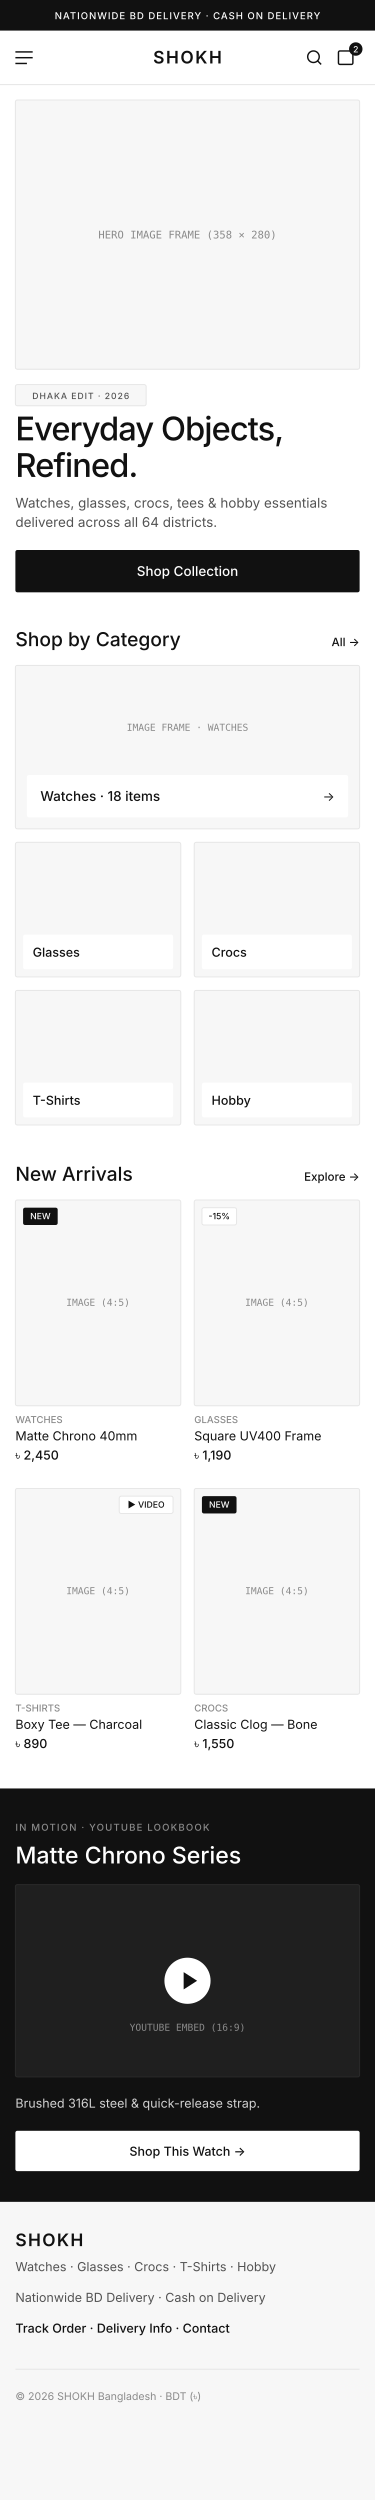
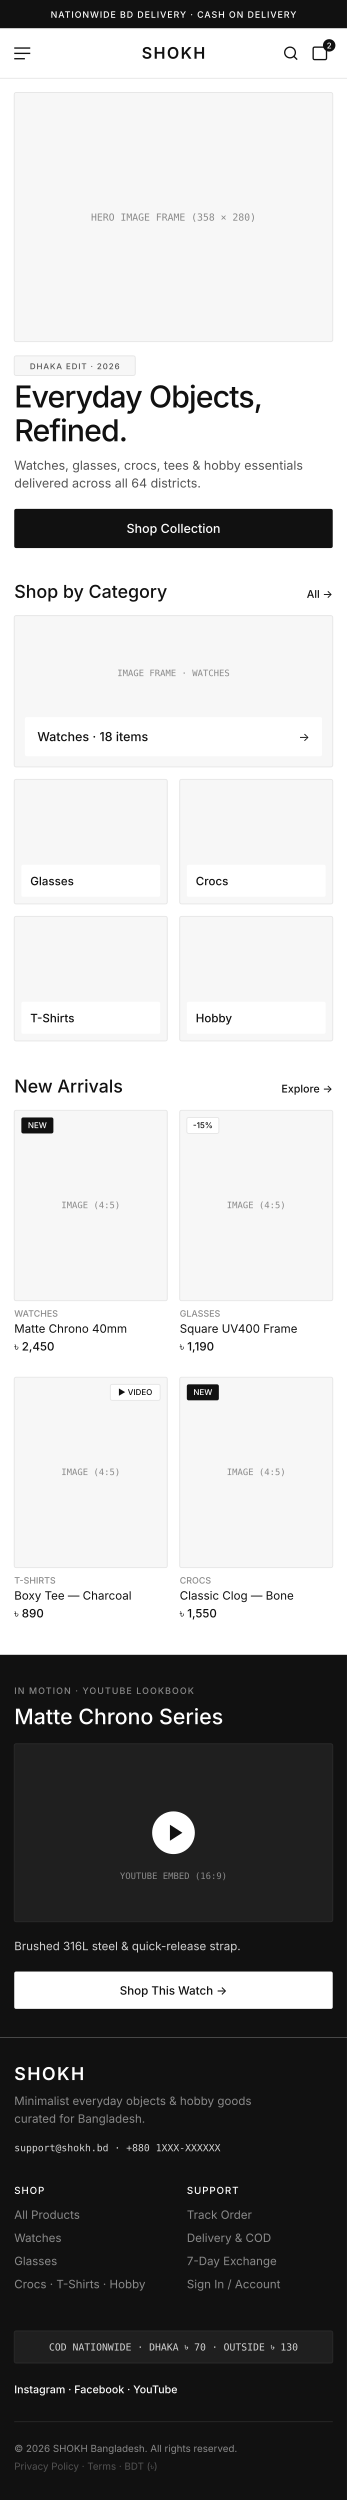
- <svg xmlns="http://www.w3.org/2000/svg" width="390" height="2600" viewBox="0 0 390 2600" fill="none">
-   <rect id="Landing-Mobile-BG" width="390" height="2600" fill="#FFFFFF" />
+ <svg xmlns="http://www.w3.org/2000/svg" width="390" height="2810" viewBox="0 0 390 2810" fill="none">
+   <rect id="Landing-Mobile-BG" width="390" height="2810" fill="#FFFFFF" />
  <g id="01-Mobile-Announcement">
    <rect width="390" height="32" fill="#111111" />
    <text x="195" y="20" text-anchor="middle" fill="#FFFFFF" font-family="Inter, sans-serif" font-size="10" font-weight="500" letter-spacing="1">NATIONWIDE BD DELIVERY · CASH ON DELIVERY</text>
  </g>
  <g id="02-Mobile-Navbar">
    <rect y="32" width="390" height="56" fill="#FFFFFF" />
    <line x1="0" y1="88" x2="390" y2="88" stroke="#E5E5E5" />
    <line x1="16" y1="54" x2="34" y2="54" stroke="#111111" stroke-width="1.5" />
    <line x1="16" y1="60" x2="34" y2="60" stroke="#111111" stroke-width="1.5" />
    <line x1="16" y1="66" x2="28" y2="66" stroke="#111111" stroke-width="1.5" />
    <text x="195" y="66" text-anchor="middle" fill="#111111" font-family="Inter, sans-serif" font-size="18" font-weight="600" letter-spacing="1.6">SHOKH</text>
    <circle cx="326" cy="59" r="6" stroke="#111111" stroke-width="1.5" />
    <line x1="330" y1="63" x2="334" y2="67" stroke="#111111" stroke-width="1.5" />
    <rect x="352" y="53" width="15" height="14" rx="1.5" stroke="#111111" stroke-width="1.5" />
    <circle cx="370" cy="51" r="7" fill="#111111" />
    <text x="370" y="54.5" text-anchor="middle" fill="#FFFFFF" font-family="Inter, sans-serif" font-size="9" font-weight="500">2</text>
  </g>
  <g id="03-Mobile-Hero">
    <rect id="IMG-Mobile-Hero" x="16" y="104" width="358" height="280" rx="2" fill="#F7F7F7" stroke="#E5E5E5" />
    <text x="195" y="248" text-anchor="middle" fill="#8A8A8A" font-family="JetBrains Mono, monospace" font-size="11">HERO IMAGE FRAME (358 × 280)</text>
    <rect x="16" y="400" width="136" height="22" rx="2" fill="#F7F7F7" stroke="#E5E5E5" />
    <text x="84" y="415" text-anchor="middle" fill="#525252" font-family="Inter, sans-serif" font-size="9" font-weight="500" letter-spacing="1">DHAKA EDIT · 2026</text>
    <text x="16" y="458" fill="#111111" font-family="Inter, sans-serif" font-size="34" font-weight="500" letter-spacing="-1">Everyday Objects,</text>
    <text x="16" y="496" fill="#111111" font-family="Inter, sans-serif" font-size="34" font-weight="500" letter-spacing="-1">Refined.</text>
    <text x="16" y="528" fill="#525252" font-family="Inter, sans-serif" font-size="14">Watches, glasses, crocs, tees &amp; hobby essentials</text>
    <text x="16" y="548" fill="#525252" font-family="Inter, sans-serif" font-size="14">delivered across all 64 districts.</text>
    <rect x="16" y="572" width="358" height="44" rx="2" fill="#111111" />
    <text x="195" y="599" text-anchor="middle" fill="#FFFFFF" font-family="Inter, sans-serif" font-size="14" font-weight="500">Shop Collection</text>
  </g>
  <g id="04-Mobile-Bento">
    <text x="16" y="672" fill="#111111" font-family="Inter, sans-serif" font-size="20" font-weight="500">Shop by Category</text>
    <text x="374" y="672" text-anchor="end" fill="#111111" font-family="Inter, sans-serif" font-size="12" font-weight="500">All →</text>
    <rect id="IMG-Mobile-Cat-Watches" x="16" y="692" width="358" height="170" rx="2" fill="#F7F7F7" stroke="#E5E5E5" />
    <text x="195" y="760" text-anchor="middle" fill="#8A8A8A" font-family="JetBrains Mono, monospace" font-size="10">IMAGE FRAME · WATCHES</text>
    <rect x="28" y="806" width="334" height="44" rx="2" fill="#FFFFFF" />
    <text x="42" y="833" fill="#111111" font-family="Inter, sans-serif" font-size="14" font-weight="500">Watches · 18 items</text>
    <text x="348" y="833" text-anchor="end" fill="#111111" font-family="Inter, sans-serif" font-size="13">→</text>
    <rect id="IMG-Mobile-Cat-Glasses" x="16" y="876" width="172" height="140" rx="2" fill="#F7F7F7" stroke="#E5E5E5" />
    <rect x="24" y="972" width="156" height="36" rx="2" fill="#FFFFFF" />
    <text x="34" y="995" fill="#111111" font-family="Inter, sans-serif" font-size="13" font-weight="500">Glasses</text>
    <rect id="IMG-Mobile-Cat-Crocs" x="202" y="876" width="172" height="140" rx="2" fill="#F7F7F7" stroke="#E5E5E5" />
    <rect x="210" y="972" width="156" height="36" rx="2" fill="#FFFFFF" />
    <text x="220" y="995" fill="#111111" font-family="Inter, sans-serif" font-size="13" font-weight="500">Crocs</text>
    <rect id="IMG-Mobile-Cat-TShirts" x="16" y="1030" width="172" height="140" rx="2" fill="#F7F7F7" stroke="#E5E5E5" />
    <rect x="24" y="1126" width="156" height="36" rx="2" fill="#FFFFFF" />
    <text x="34" y="1149" fill="#111111" font-family="Inter, sans-serif" font-size="13" font-weight="500">T-Shirts</text>
    <rect id="IMG-Mobile-Cat-Hobby" x="202" y="1030" width="172" height="140" rx="2" fill="#F7F7F7" stroke="#E5E5E5" />
    <rect x="210" y="1126" width="156" height="36" rx="2" fill="#FFFFFF" />
    <text x="220" y="1149" fill="#111111" font-family="Inter, sans-serif" font-size="13" font-weight="500">Hobby</text>
  </g>
  <g id="05-Mobile-New-Arrivals">
    <text x="16" y="1228" fill="#111111" font-family="Inter, sans-serif" font-size="20" font-weight="500">New Arrivals</text>
    <text x="374" y="1228" text-anchor="end" fill="#111111" font-family="Inter, sans-serif" font-size="12" font-weight="500">Explore →</text>
    <rect id="IMG-Mobile-Prod-1" x="16" y="1248" width="172" height="214" rx="2" fill="#F7F7F7" stroke="#E5E5E5" />
    <text x="102" y="1358" text-anchor="middle" fill="#8A8A8A" font-family="JetBrains Mono, monospace" font-size="10">IMAGE (4:5)</text>
    <rect x="24" y="1256" width="36" height="18" rx="2" fill="#111111" />
    <text x="42" y="1268" text-anchor="middle" fill="#FFFFFF" font-family="Inter, sans-serif" font-size="9" font-weight="500">NEW</text>
    <text x="16" y="1480" fill="#8A8A8A" font-family="Inter, sans-serif" font-size="10" font-weight="500">WATCHES</text>
    <text x="16" y="1498" fill="#111111" font-family="Inter, sans-serif" font-size="13">Matte Chrono 40mm</text>
    <text x="16" y="1518" fill="#111111" font-family="Inter, sans-serif" font-size="13" font-weight="500">৳ 2,450</text>
    <rect id="IMG-Mobile-Prod-2" x="202" y="1248" width="172" height="214" rx="2" fill="#F7F7F7" stroke="#E5E5E5" />
    <text x="288" y="1358" text-anchor="middle" fill="#8A8A8A" font-family="JetBrains Mono, monospace" font-size="10">IMAGE (4:5)</text>
    <rect x="210" y="1256" width="36" height="18" rx="2" fill="#FFFFFF" stroke="#E5E5E5" />
    <text x="228" y="1268" text-anchor="middle" fill="#111111" font-family="Inter, sans-serif" font-size="9" font-weight="500">-15%</text>
    <text x="202" y="1480" fill="#8A8A8A" font-family="Inter, sans-serif" font-size="10" font-weight="500">GLASSES</text>
    <text x="202" y="1498" fill="#111111" font-family="Inter, sans-serif" font-size="13">Square UV400 Frame</text>
    <text x="202" y="1518" fill="#111111" font-family="Inter, sans-serif" font-size="13" font-weight="500">৳ 1,190</text>
    <rect id="IMG-Mobile-Prod-3" x="16" y="1548" width="172" height="214" rx="2" fill="#F7F7F7" stroke="#E5E5E5" />
    <text x="102" y="1658" text-anchor="middle" fill="#8A8A8A" font-family="JetBrains Mono, monospace" font-size="10">IMAGE (4:5)</text>
    <rect x="124" y="1556" width="56" height="18" rx="2" fill="#FFFFFF" stroke="#E5E5E5" />
    <text x="152" y="1568" text-anchor="middle" fill="#111111" font-family="Inter, sans-serif" font-size="9" font-weight="500">▶ VIDEO</text>
    <text x="16" y="1780" fill="#8A8A8A" font-family="Inter, sans-serif" font-size="10" font-weight="500">T-SHIRTS</text>
    <text x="16" y="1798" fill="#111111" font-family="Inter, sans-serif" font-size="13">Boxy Tee — Charcoal</text>
    <text x="16" y="1818" fill="#111111" font-family="Inter, sans-serif" font-size="13" font-weight="500">৳ 890</text>
    <rect id="IMG-Mobile-Prod-4" x="202" y="1548" width="172" height="214" rx="2" fill="#F7F7F7" stroke="#E5E5E5" />
    <text x="288" y="1658" text-anchor="middle" fill="#8A8A8A" font-family="JetBrains Mono, monospace" font-size="10">IMAGE (4:5)</text>
    <rect x="210" y="1556" width="36" height="18" rx="2" fill="#111111" />
    <text x="228" y="1568" text-anchor="middle" fill="#FFFFFF" font-family="Inter, sans-serif" font-size="9" font-weight="500">NEW</text>
    <text x="202" y="1780" fill="#8A8A8A" font-family="Inter, sans-serif" font-size="10" font-weight="500">CROCS</text>
    <text x="202" y="1798" fill="#111111" font-family="Inter, sans-serif" font-size="13">Classic Clog — Bone</text>
    <text x="202" y="1818" fill="#111111" font-family="Inter, sans-serif" font-size="13" font-weight="500">৳ 1,550</text>
  </g>
  <g id="06-Mobile-Video-Spotlight">
    <rect y="1860" width="390" height="430" fill="#111111" />
    <text x="16" y="1904" fill="#8A8A8A" font-family="Inter, sans-serif" font-size="10" font-weight="500" letter-spacing="1.2">IN MOTION · YOUTUBE LOOKBOOK</text>
    <text x="16" y="1938" fill="#FFFFFF" font-family="Inter, sans-serif" font-size="24" font-weight="500">Matte Chrono Series</text>
    <rect id="IMG-Mobile-Video" x="16" y="1960" width="358" height="200" rx="2" fill="#1F1F1F" stroke="#2A2A2A" />
    <circle cx="195" cy="2060" r="24" fill="#FFFFFF" />
    <polygon points="191,2051 205,2060 191,2069" fill="#111111" />
    <text x="195" y="2112" text-anchor="middle" fill="#8A8A8A" font-family="JetBrains Mono, monospace" font-size="10">YOUTUBE EMBED (16:9)</text>
    <text x="16" y="2192" fill="#D4D4D4" font-family="Inter, sans-serif" font-size="13">Brushed 316L steel &amp; quick-release strap.</text>
    <rect x="16" y="2216" width="358" height="42" rx="2" fill="#FFFFFF" />
    <text x="195" y="2242" text-anchor="middle" fill="#111111" font-family="Inter, sans-serif" font-size="13" font-weight="500">Shop This Watch →</text>
  </g>
-   <g id="07-Mobile-Footer">
-     <rect y="2290" width="390" height="310" fill="#F7F7F7" />
-     <text x="16" y="2336" fill="#111111" font-family="Inter, sans-serif" font-size="18" font-weight="600" letter-spacing="1.4">SHOKH</text>
-     <text x="16" y="2362" fill="#525252" font-family="Inter, sans-serif" font-size="13">Watches · Glasses · Crocs · T-Shirts · Hobby</text>
-     <text x="16" y="2394" fill="#525252" font-family="Inter, sans-serif" font-size="13">Nationwide BD Delivery · Cash on Delivery</text>
-     <text x="16" y="2426" fill="#111111" font-family="Inter, sans-serif" font-size="13" font-weight="500">Track Order  ·  Delivery Info  ·  Contact</text>
-     <line x1="16" y1="2464" x2="374" y2="2464" stroke="#E5E5E5" />
-     <text x="16" y="2496" fill="#8A8A8A" font-family="Inter, sans-serif" font-size="11">© 2026 SHOKH Bangladesh · BDT (৳)</text>
+   <g id="07-Mobile-Footer" transform="translate(0, 2290)">
+     <rect width="390" height="520" fill="#111111" />
+     <text x="16" y="48" fill="#FFFFFF" font-family="Inter, sans-serif" font-size="20" font-weight="600" letter-spacing="1.6">SHOKH</text>
+     <text x="16" y="76" fill="#8A8A8A" font-family="Inter, sans-serif" font-size="13">Minimalist everyday objects &amp; hobby goods</text>
+     <text x="16" y="96" fill="#8A8A8A" font-family="Inter, sans-serif" font-size="13">curated for Bangladesh.</text>
+     <text x="16" y="128" fill="#D4D4D4" font-family="JetBrains Mono, monospace" font-size="11">support@shokh.bd · +880 1XXX-XXXXXX</text>
+     <text x="16" y="176" fill="#FFFFFF" font-family="Inter, sans-serif" font-size="11" font-weight="500" letter-spacing="1">SHOP</text>
+     <text x="16" y="204" fill="#8A8A8A" font-family="Inter, sans-serif" font-size="13">All Products</text>
+     <text x="16" y="230" fill="#8A8A8A" font-family="Inter, sans-serif" font-size="13">Watches</text>
+     <text x="16" y="256" fill="#8A8A8A" font-family="Inter, sans-serif" font-size="13">Glasses</text>
+     <text x="16" y="282" fill="#8A8A8A" font-family="Inter, sans-serif" font-size="13">Crocs · T-Shirts · Hobby</text>
+     <text x="210" y="176" fill="#FFFFFF" font-family="Inter, sans-serif" font-size="11" font-weight="500" letter-spacing="1">SUPPORT</text>
+     <text x="210" y="204" fill="#8A8A8A" font-family="Inter, sans-serif" font-size="13">Track Order</text>
+     <text x="210" y="230" fill="#8A8A8A" font-family="Inter, sans-serif" font-size="13">Delivery &amp; COD</text>
+     <text x="210" y="256" fill="#8A8A8A" font-family="Inter, sans-serif" font-size="13">7-Day Exchange</text>
+     <text x="210" y="282" fill="#8A8A8A" font-family="Inter, sans-serif" font-size="13">Sign In / Account</text>
+     <rect x="16" y="330" width="358" height="36" rx="2" fill="#1F1F1F" stroke="#2A2A2A" />
+     <text x="195" y="352" text-anchor="middle" fill="#D4D4D4" font-family="JetBrains Mono, monospace" font-size="11">COD NATIONWIDE · DHAKA ৳ 70 · OUTSIDE ৳ 130</text>
+     <text x="16" y="400" fill="#FFFFFF" font-family="Inter, sans-serif" font-size="12" font-weight="500">Instagram  ·  Facebook  ·  YouTube</text>
+     <line x1="16" y1="432" x2="374" y2="432" stroke="#2A2A2A" />
+     <text x="16" y="466" fill="#8A8A8A" font-family="Inter, sans-serif" font-size="11">© 2026 SHOKH Bangladesh. All rights reserved.</text>
+     <text x="16" y="486" fill="#525252" font-family="Inter, sans-serif" font-size="11">Privacy Policy · Terms · BDT (৳)</text>
  </g>
</svg>
